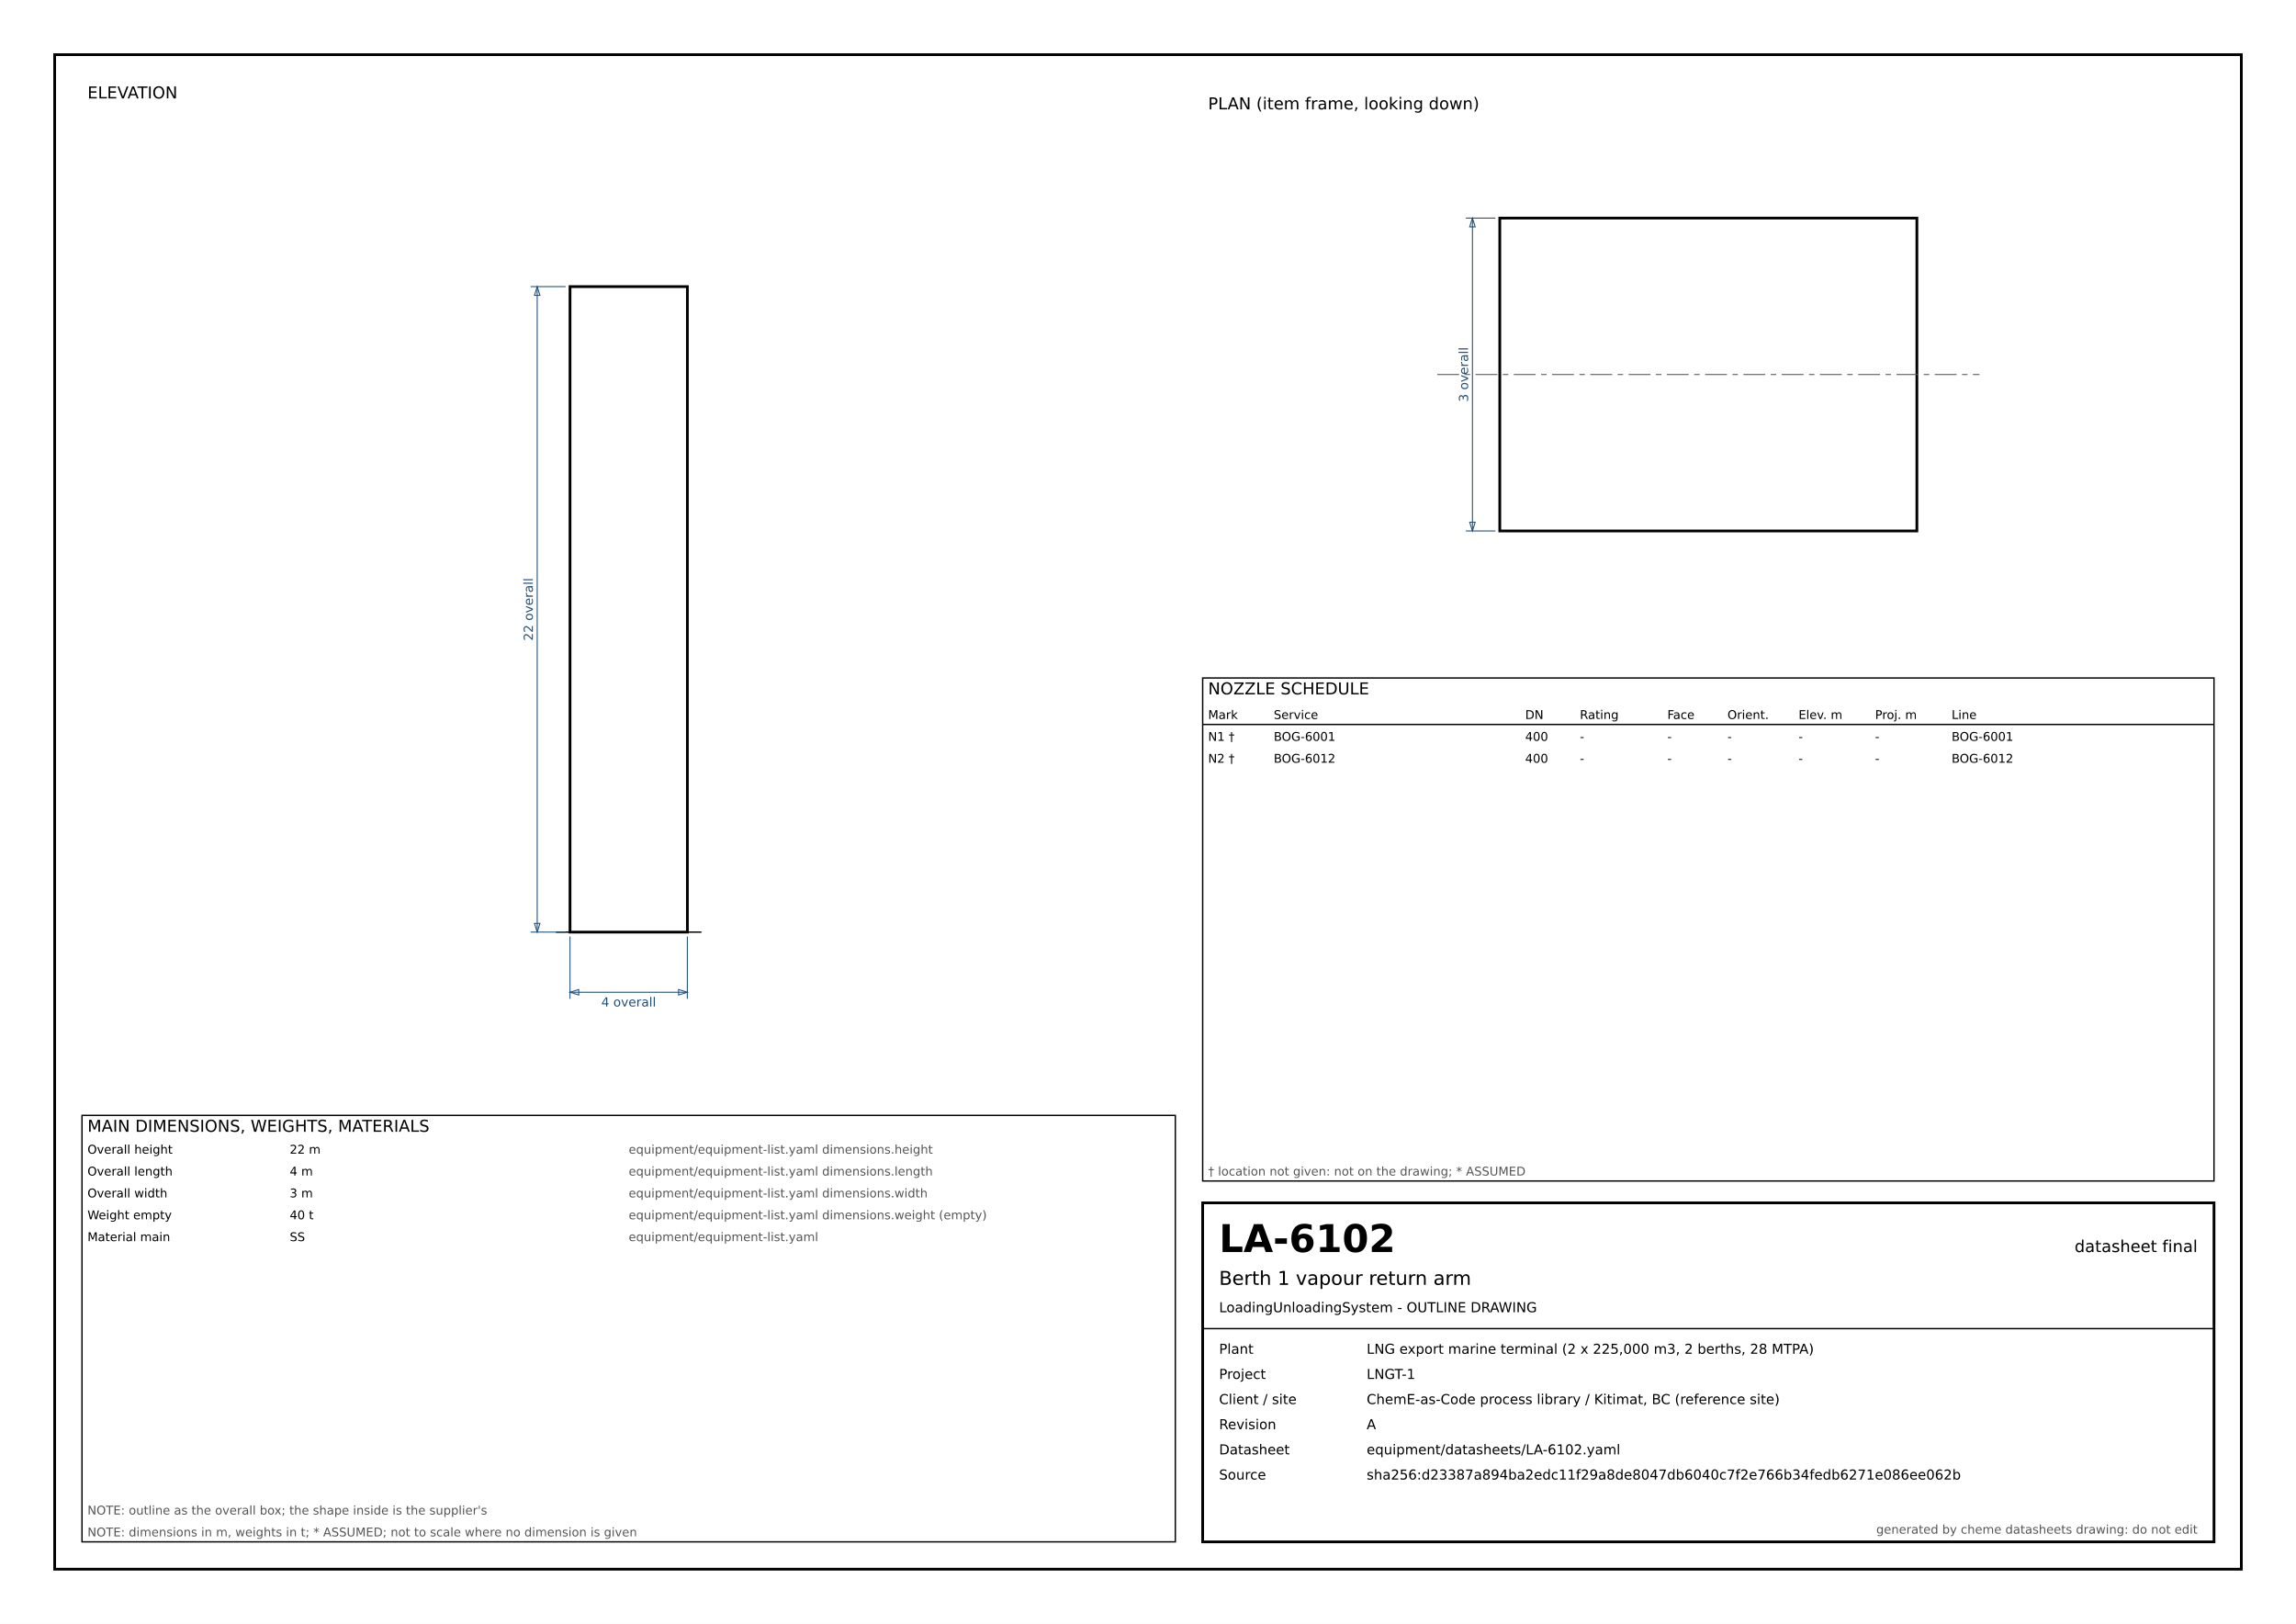
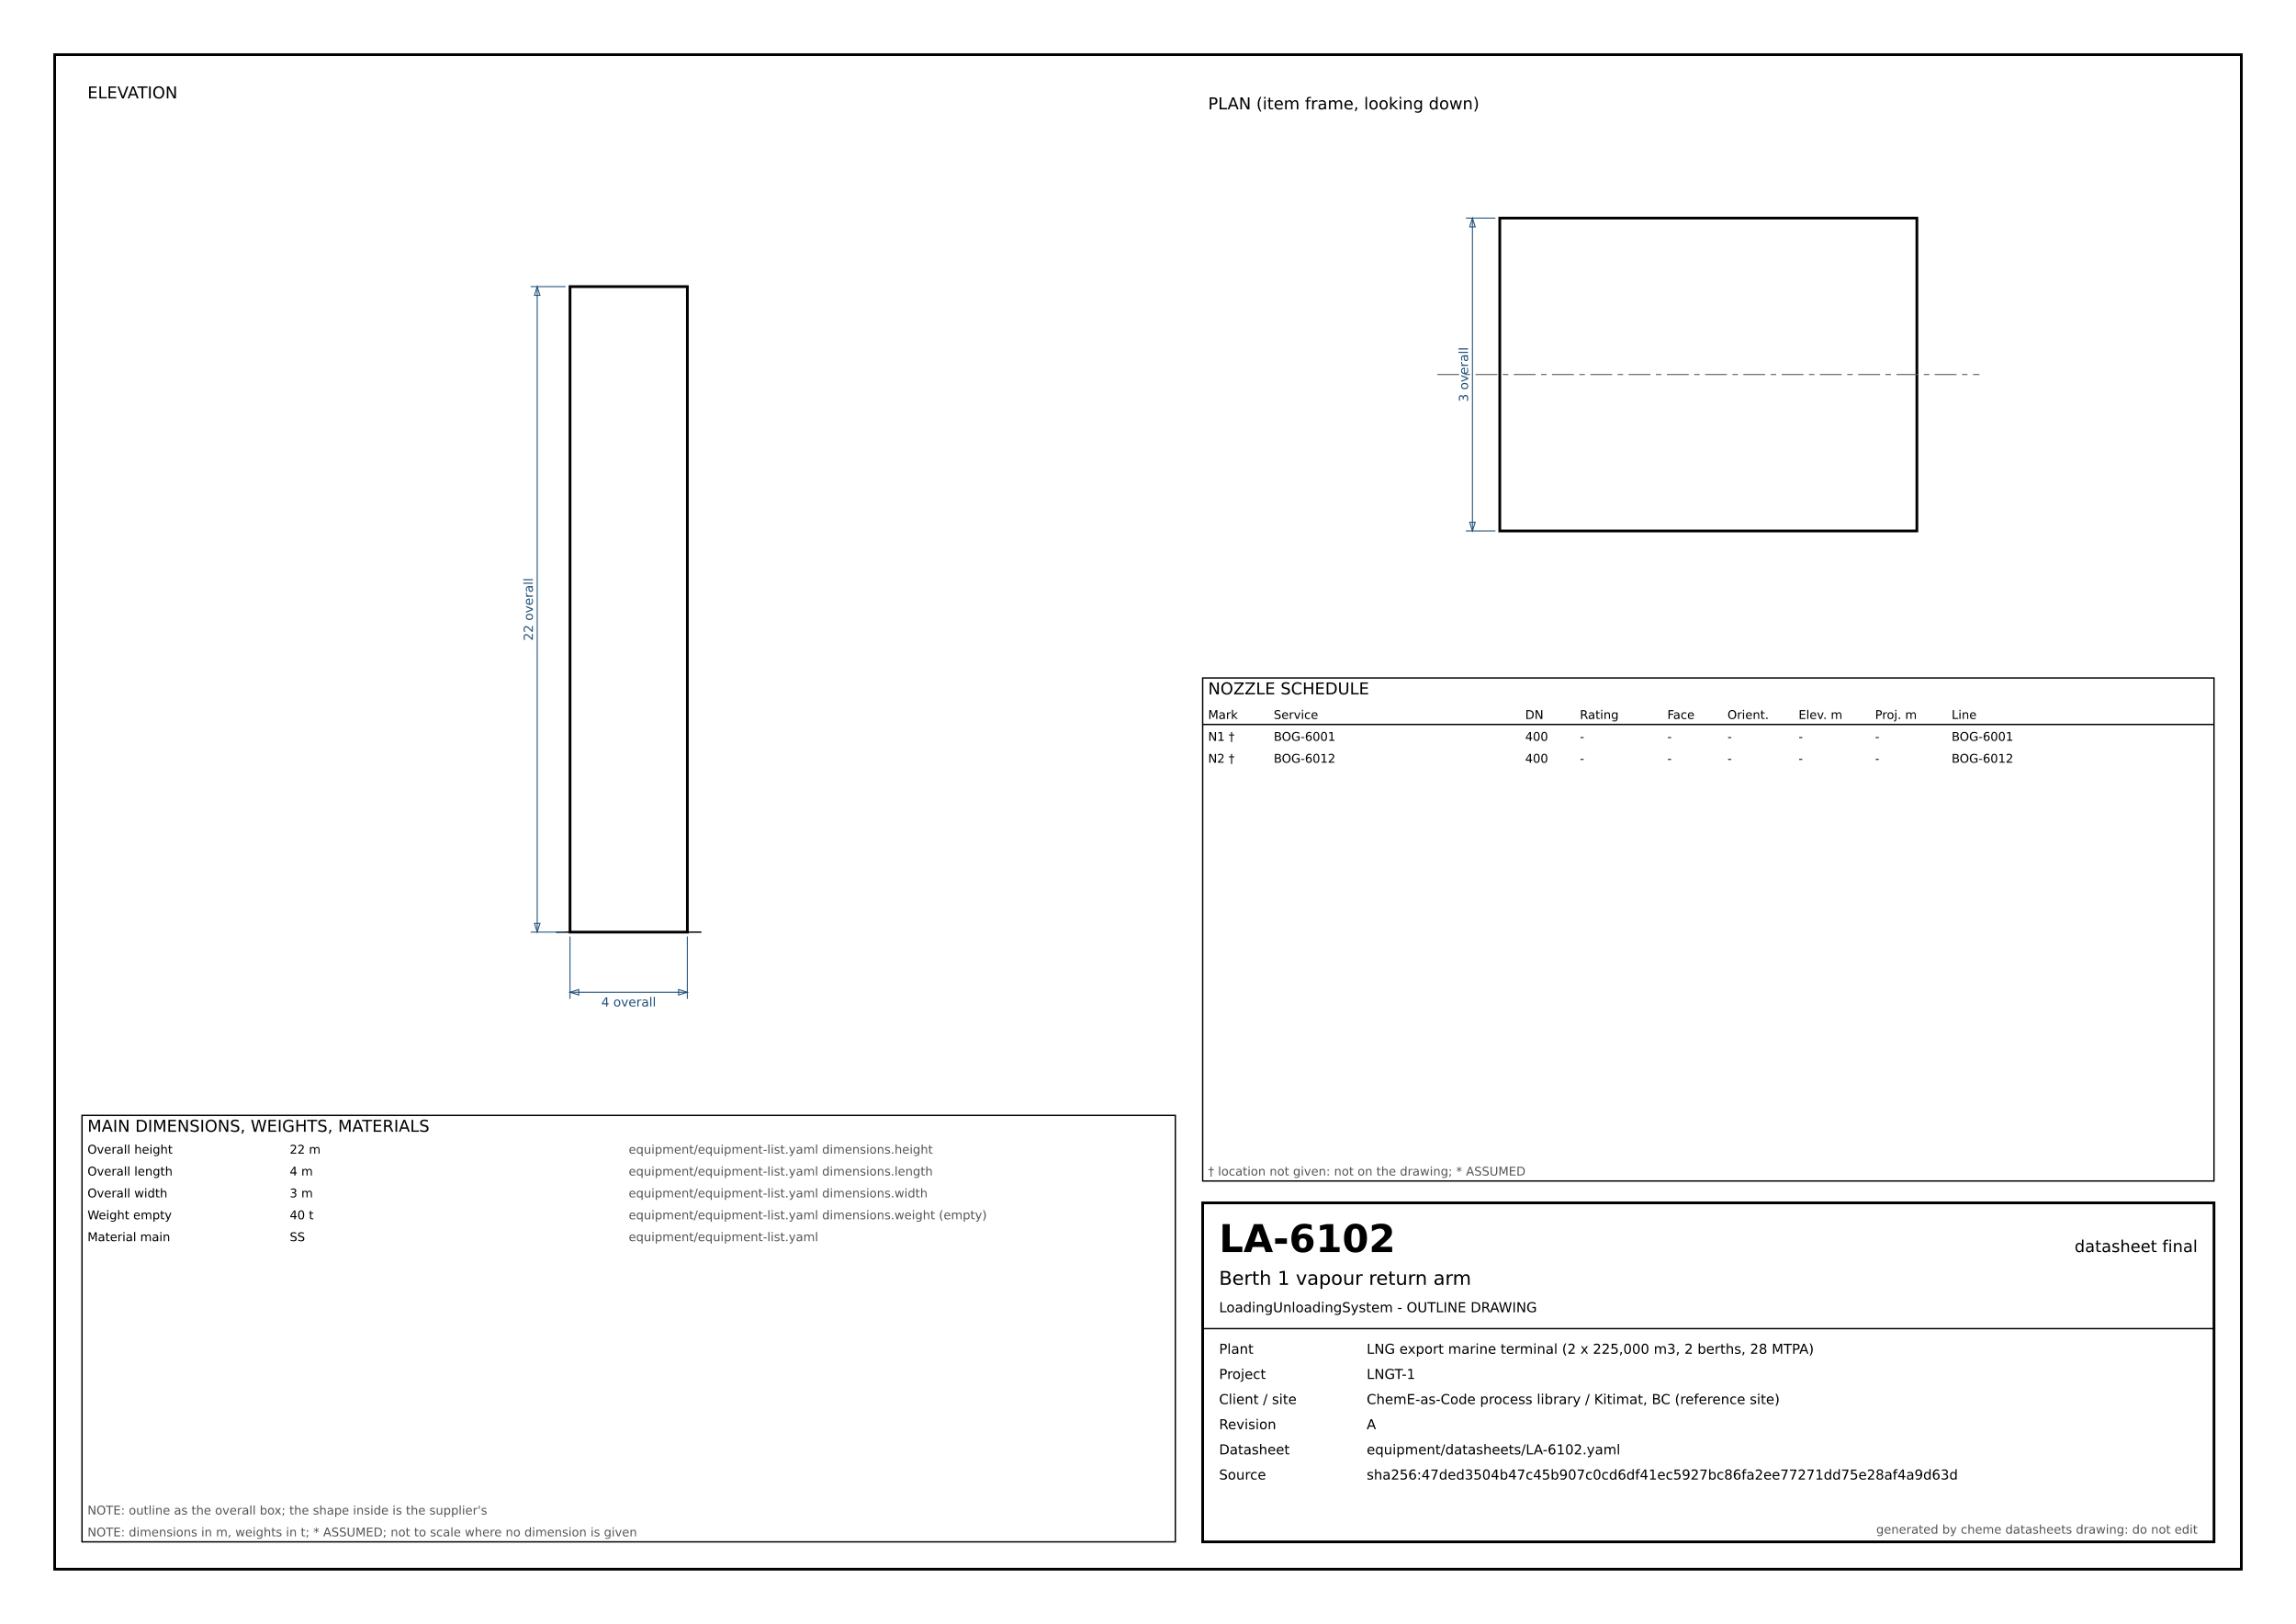
<svg xmlns="http://www.w3.org/2000/svg" width="420mm" height="297mm" viewBox="0 0 420 297">
  <style>
.frame{fill:none;stroke:#000;stroke-width:0.5}
.thin{fill:none;stroke:#000;stroke-width:0.25}
.outline{fill:#fff;stroke:#000;stroke-width:0.5}
.hidden{fill:none;stroke:#000;stroke-width:0.25;stroke-dasharray:1.5 1}
.centre{fill:none;stroke:#555;stroke-width:0.18;stroke-dasharray:4 1 1 1}
.tl{fill:none;stroke:#555;stroke-width:0.18;stroke-dasharray:2 1}
.dim{fill:none;stroke:#1f4e79;stroke-width:0.18}
.nozzle{fill:#fff;stroke:#b71c1c;stroke-width:0.35}
.section{fill:none;stroke:#2e7d32;stroke-width:0.25;stroke-dasharray:2 1}
text{font-family:'DejaVu Sans',Arial,Helvetica,sans-serif;fill:#000}
.t2{font-size:2.2px}.t25{font-size:2.5px}.t3{font-size:3px}.t35{font-size:3.5px}
.t5{font-size:5px;font-weight:bold}.t7{font-size:7px;font-weight:bold}
.dimt{font-size:2.3px;fill:#1f4e79}.nt{font-size:2.3px;fill:#b71c1c}
.note{font-size:2.2px;fill:#555}
.draft{font-size:40px;font-weight:bold;fill:#c62828;fill-opacity:0.12}
</style>
  <rect x="0" y="0" width="420" height="297" fill="#fff" />
  <rect x="10" y="10" width="400" height="277" class="frame" />
  <text x="16" y="18" class="t3" text-anchor="start">ELEVATION</text>
  <rect x="104.27" y="52.42" width="21.47" height="118.06" class="outline" />
  <line x1="101.69" y1="170.48" x2="128.31" y2="170.48" class="thin" />
  <line x1="104.27" y1="171.28" x2="104.27" y2="182.68" class="dim" />
  <line x1="125.73" y1="171.28" x2="125.73" y2="182.68" class="dim" />
  <line x1="104.27" y1="181.48" x2="125.73" y2="181.48" class="dim" />
  <path d="M104.27,181.48 l1.6,0.5 l0,-1 z" class="dim" />
  <path d="M125.73,181.48 l-1.6,0.5 l0,-1 z" class="dim" />
  <text x="115" y="184.08" class="dimt" text-anchor="middle">4 overall</text>
  <line x1="103.47" y1="170.48" x2="97.07" y2="170.48" class="dim" />
  <line x1="103.47" y1="52.42" x2="97.07" y2="52.42" class="dim" />
  <line x1="98.27" y1="170.48" x2="98.27" y2="52.42" class="dim" />
  <path d="M98.27,170.48 l0.5,-1.6 l-1,0 z" class="dim" />
  <path d="M98.27,52.42 l0.5,1.6 l-1,0 z" class="dim" />
  <text x="97.47" y="111.45" class="dimt" text-anchor="middle" transform="rotate(-90 97.47 111.45)">22 overall</text>
  <rect x="274.35" y="39.89" width="76.3" height="57.22" class="outline" />
  <line x1="273.55" y1="97.11" x2="268.15" y2="97.11" class="dim" />
  <line x1="273.55" y1="39.89" x2="268.15" y2="39.89" class="dim" />
  <line x1="269.35" y1="97.11" x2="269.35" y2="39.89" class="dim" />
  <path d="M269.35,97.11 l0.5,-1.6 l-1,0 z" class="dim" />
  <path d="M269.35,39.89 l0.5,1.6 l-1,0 z" class="dim" />
  <text x="268.55" y="68.5" class="dimt" text-anchor="middle" transform="rotate(-90 268.55 68.5)">3 overall</text>
  <line x1="262.91" y1="68.5" x2="362.09" y2="68.5" class="centre" />
  <text x="221" y="20" class="t3" text-anchor="start">PLAN (item frame, looking down)</text>
  <text x="221" y="127" class="t3" text-anchor="start">NOZZLE SCHEDULE</text>
  <text x="221" y="131.5" class="t2" text-anchor="start">Mark</text>
  <text x="233" y="131.5" class="t2" text-anchor="start">Service</text>
  <text x="279" y="131.5" class="t2" text-anchor="start">DN</text>
  <text x="289" y="131.5" class="t2" text-anchor="start">Rating</text>
  <text x="305" y="131.5" class="t2" text-anchor="start">Face</text>
  <text x="316" y="131.5" class="t2" text-anchor="start">Orient.</text>
  <text x="329" y="131.5" class="t2" text-anchor="start">Elev. m</text>
  <text x="343" y="131.5" class="t2" text-anchor="start">Proj. m</text>
  <text x="357" y="131.5" class="t2" text-anchor="start">Line</text>
  <line x1="220" y1="132.5" x2="405" y2="132.5" class="thin" />
  <text x="221" y="135.5" class="t2" text-anchor="start">N1 †</text>
  <text x="233" y="135.5" class="t2" text-anchor="start">BOG-6001</text>
  <text x="279" y="135.5" class="t2" text-anchor="start">400</text>
  <text x="289" y="135.5" class="t2" text-anchor="start">-</text>
  <text x="305" y="135.5" class="t2" text-anchor="start">-</text>
  <text x="316" y="135.5" class="t2" text-anchor="start">-</text>
  <text x="329" y="135.5" class="t2" text-anchor="start">-</text>
  <text x="343" y="135.5" class="t2" text-anchor="start">-</text>
  <text x="357" y="135.5" class="t2" text-anchor="start">BOG-6001</text>
  <text x="221" y="139.5" class="t2" text-anchor="start">N2 †</text>
  <text x="233" y="139.5" class="t2" text-anchor="start">BOG-6012</text>
  <text x="279" y="139.5" class="t2" text-anchor="start">400</text>
  <text x="289" y="139.5" class="t2" text-anchor="start">-</text>
  <text x="305" y="139.5" class="t2" text-anchor="start">-</text>
  <text x="316" y="139.5" class="t2" text-anchor="start">-</text>
  <text x="329" y="139.5" class="t2" text-anchor="start">-</text>
  <text x="343" y="139.5" class="t2" text-anchor="start">-</text>
  <text x="357" y="139.5" class="t2" text-anchor="start">BOG-6012</text>
  <text x="221" y="215" class="note" text-anchor="start">† location not given: not on the drawing; * ASSUMED</text>
  <rect x="220" y="124" width="185" height="92" class="thin" />
  <text x="16" y="207" class="t3" text-anchor="start">MAIN DIMENSIONS, WEIGHTS, MATERIALS</text>
  <text x="16" y="211" class="t2" text-anchor="start">Overall height</text>
  <text x="53" y="211" class="t2" text-anchor="start">22 m</text>
  <text x="115" y="211" class="note" text-anchor="start">equipment/equipment-list.yaml dimensions.height</text>
  <text x="16" y="215" class="t2" text-anchor="start">Overall length</text>
  <text x="53" y="215" class="t2" text-anchor="start">4 m</text>
  <text x="115" y="215" class="note" text-anchor="start">equipment/equipment-list.yaml dimensions.length</text>
  <text x="16" y="219" class="t2" text-anchor="start">Overall width</text>
  <text x="53" y="219" class="t2" text-anchor="start">3 m</text>
  <text x="115" y="219" class="note" text-anchor="start">equipment/equipment-list.yaml dimensions.width</text>
  <text x="16" y="223" class="t2" text-anchor="start">Weight empty</text>
  <text x="53" y="223" class="t2" text-anchor="start">40 t</text>
  <text x="115" y="223" class="note" text-anchor="start">equipment/equipment-list.yaml dimensions.weight (empty)</text>
  <text x="16" y="227" class="t2" text-anchor="start">Material main</text>
  <text x="53" y="227" class="t2" text-anchor="start">SS</text>
  <text x="115" y="227" class="note" text-anchor="start">equipment/equipment-list.yaml</text>
  <text x="16" y="277" class="note" text-anchor="start">NOTE: outline as the overall box; the shape inside is the supplier's</text>
  <text x="16" y="281" class="note" text-anchor="start">NOTE: dimensions in m, weights in t; * ASSUMED; not to scale where no dimension is given</text>
  <rect x="15" y="204" width="200" height="78" class="thin" />
  <rect x="220" y="220" width="185" height="62" class="frame" />
  <text x="223" y="229" class="t7" text-anchor="start">LA-6102</text>
  <text x="223" y="235" class="t35" text-anchor="start">Berth 1 vapour return arm</text>
  <text x="223" y="240" class="t25" text-anchor="start">LoadingUnloadingSystem - OUTLINE DRAWING</text>
  <line x1="220" y1="243" x2="405" y2="243" class="thin" />
  <text x="223" y="247.6" class="t25" text-anchor="start">Plant</text>
  <text x="250" y="247.6" class="t25" text-anchor="start">LNG export marine terminal (2 x 225,000 m3, 2 berths, 28 MTPA)</text>
  <text x="223" y="252.2" class="t25" text-anchor="start">Project</text>
  <text x="250" y="252.2" class="t25" text-anchor="start">LNGT-1</text>
  <text x="223" y="256.8" class="t25" text-anchor="start">Client / site</text>
  <text x="250" y="256.8" class="t25" text-anchor="start">ChemE-as-Code process library / Kitimat, BC (reference site)</text>
  <text x="223" y="261.4" class="t25" text-anchor="start">Revision</text>
  <text x="250" y="261.4" class="t25" text-anchor="start">A</text>
  <text x="223" y="266" class="t25" text-anchor="start">Datasheet</text>
  <text x="250" y="266" class="t25" text-anchor="start">equipment/datasheets/LA-6102.yaml</text>
  <text x="223" y="270.6" class="t25" text-anchor="start">Source</text>
-   <text x="250" y="270.6" class="t25" text-anchor="start">sha256:d23387a894ba2edc11f29a8de8047db6040c7f2e766b34fedb6271e086ee062b</text>
+   <text x="250" y="270.6" class="t25" text-anchor="start">sha256:47ded3504b47c45b907c0cd6df41ec5927bc86fa2ee77271dd75e28af4a9d63d</text>
  <text x="402" y="229" class="t3" text-anchor="end">datasheet final</text>
  <text x="402" y="280.5" class="note" text-anchor="end">generated by cheme datasheets drawing: do not edit</text>
</svg>
